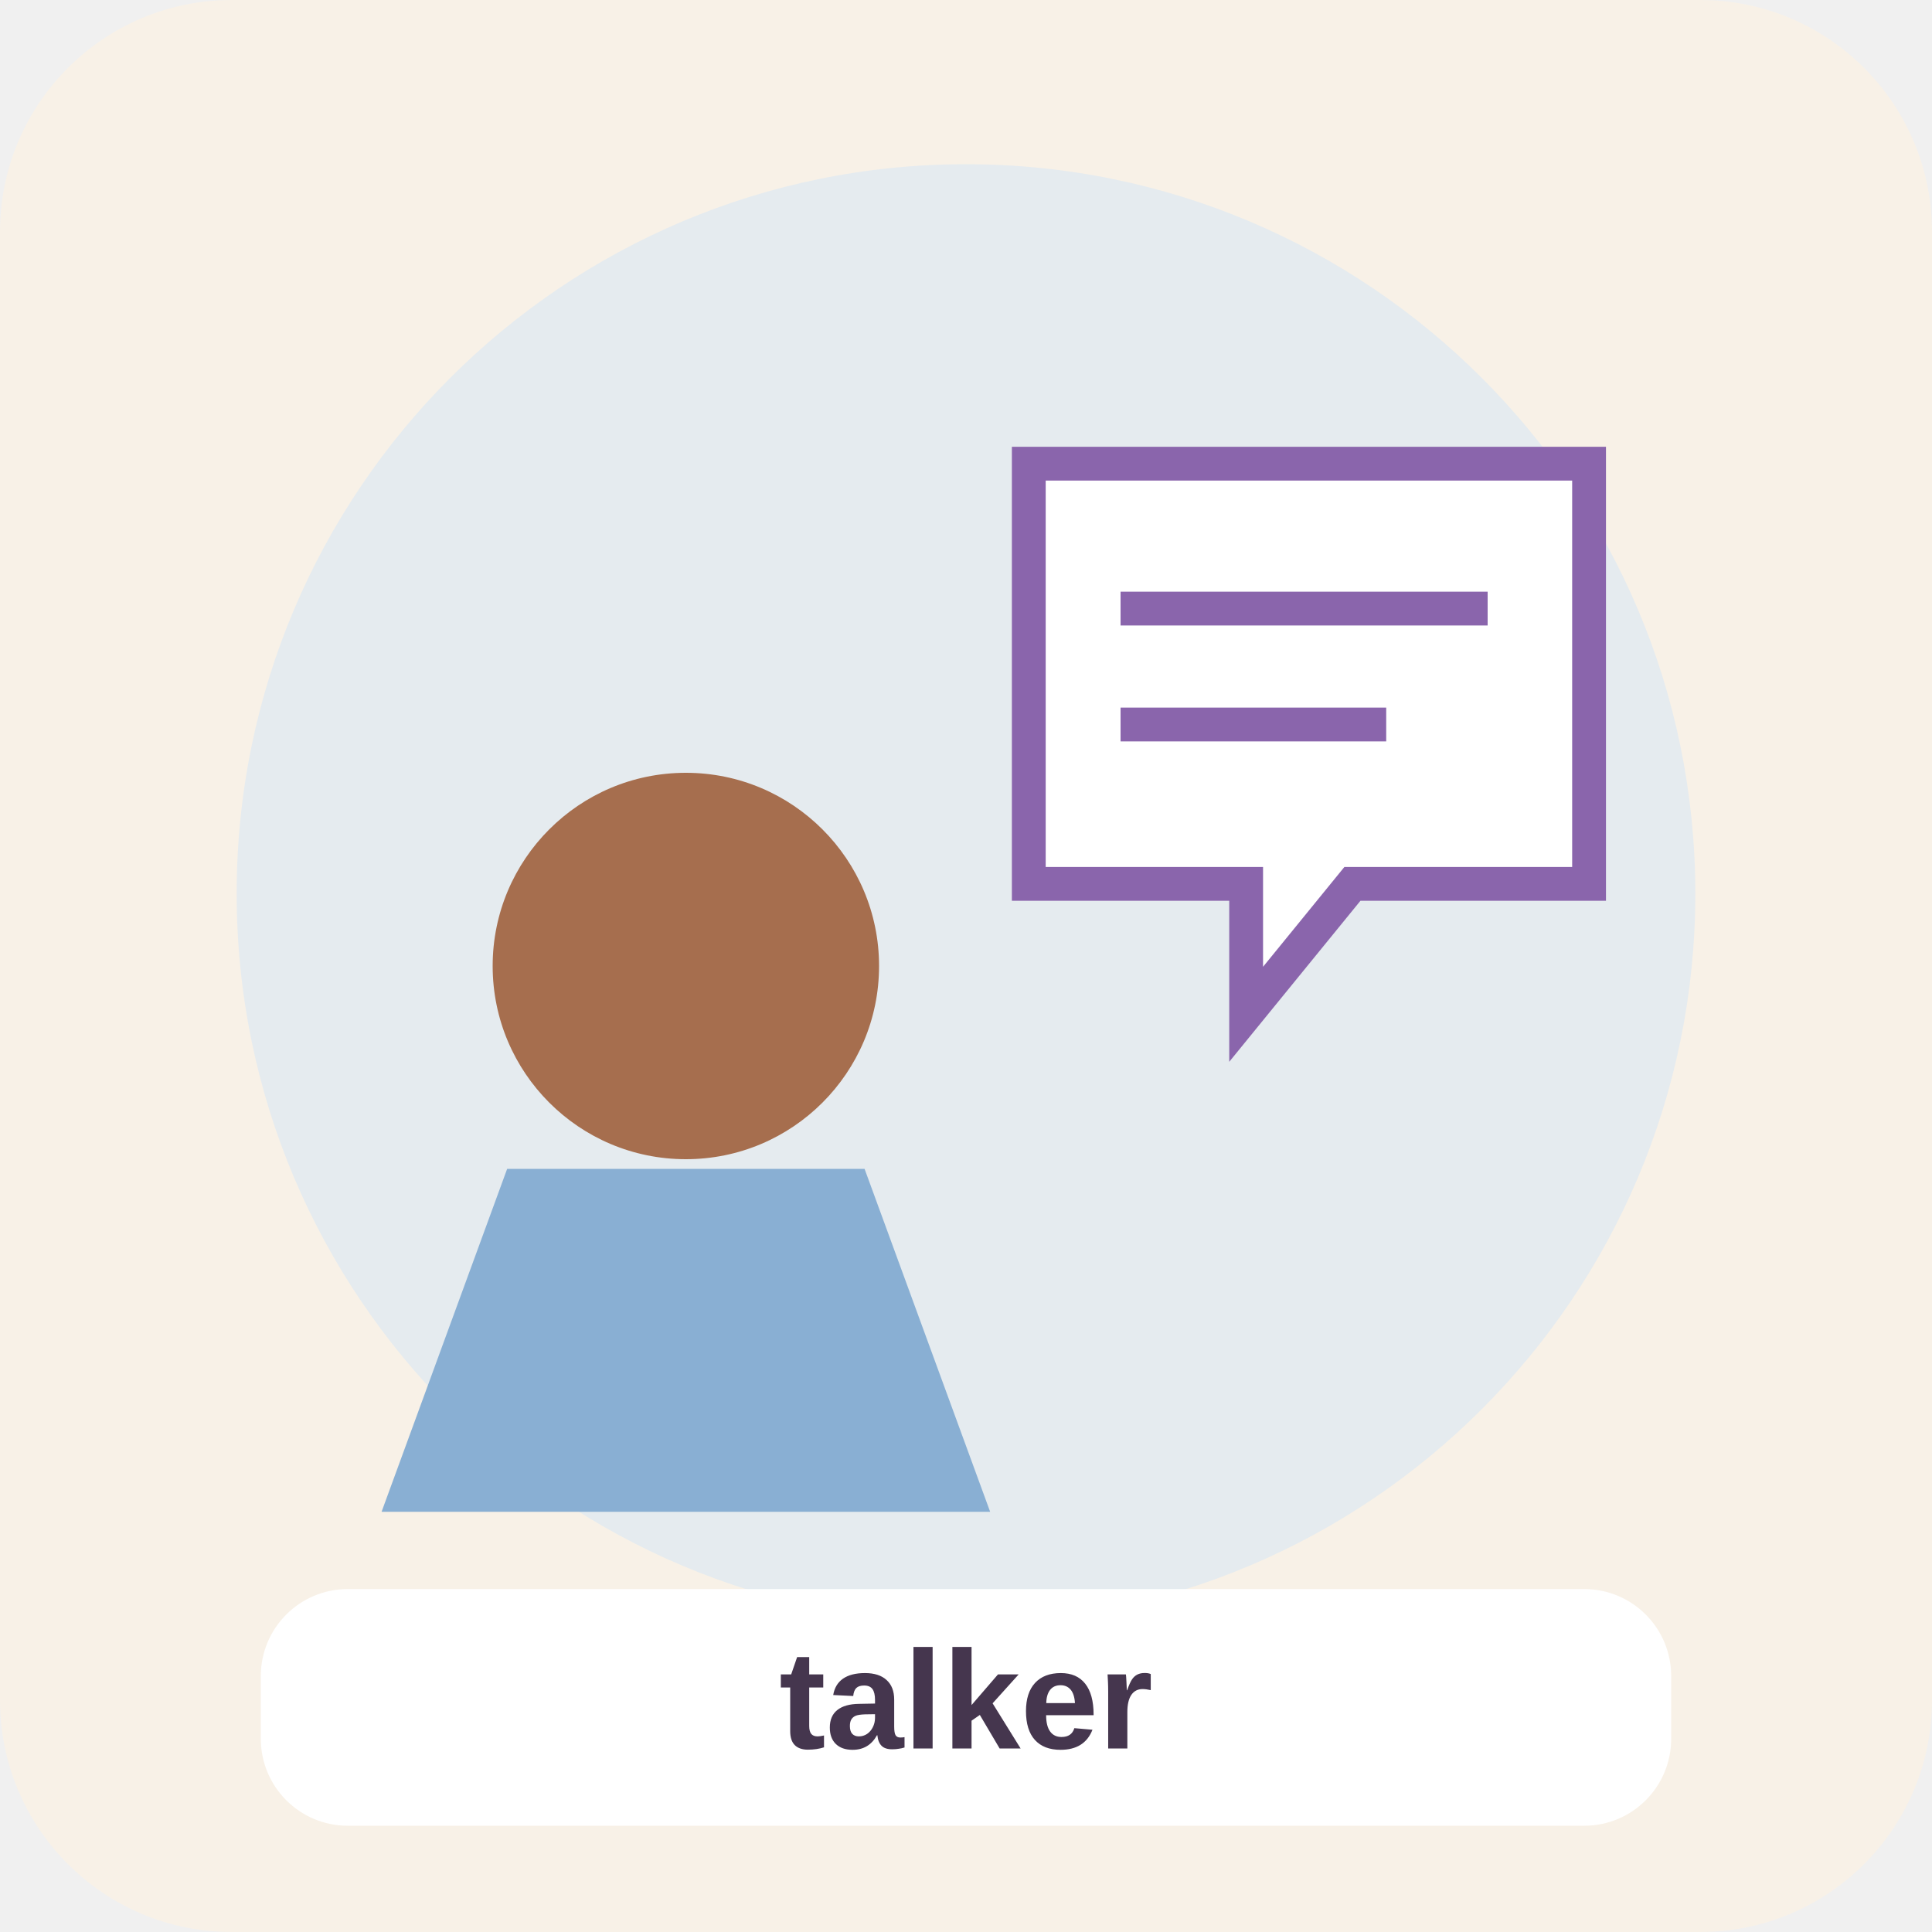
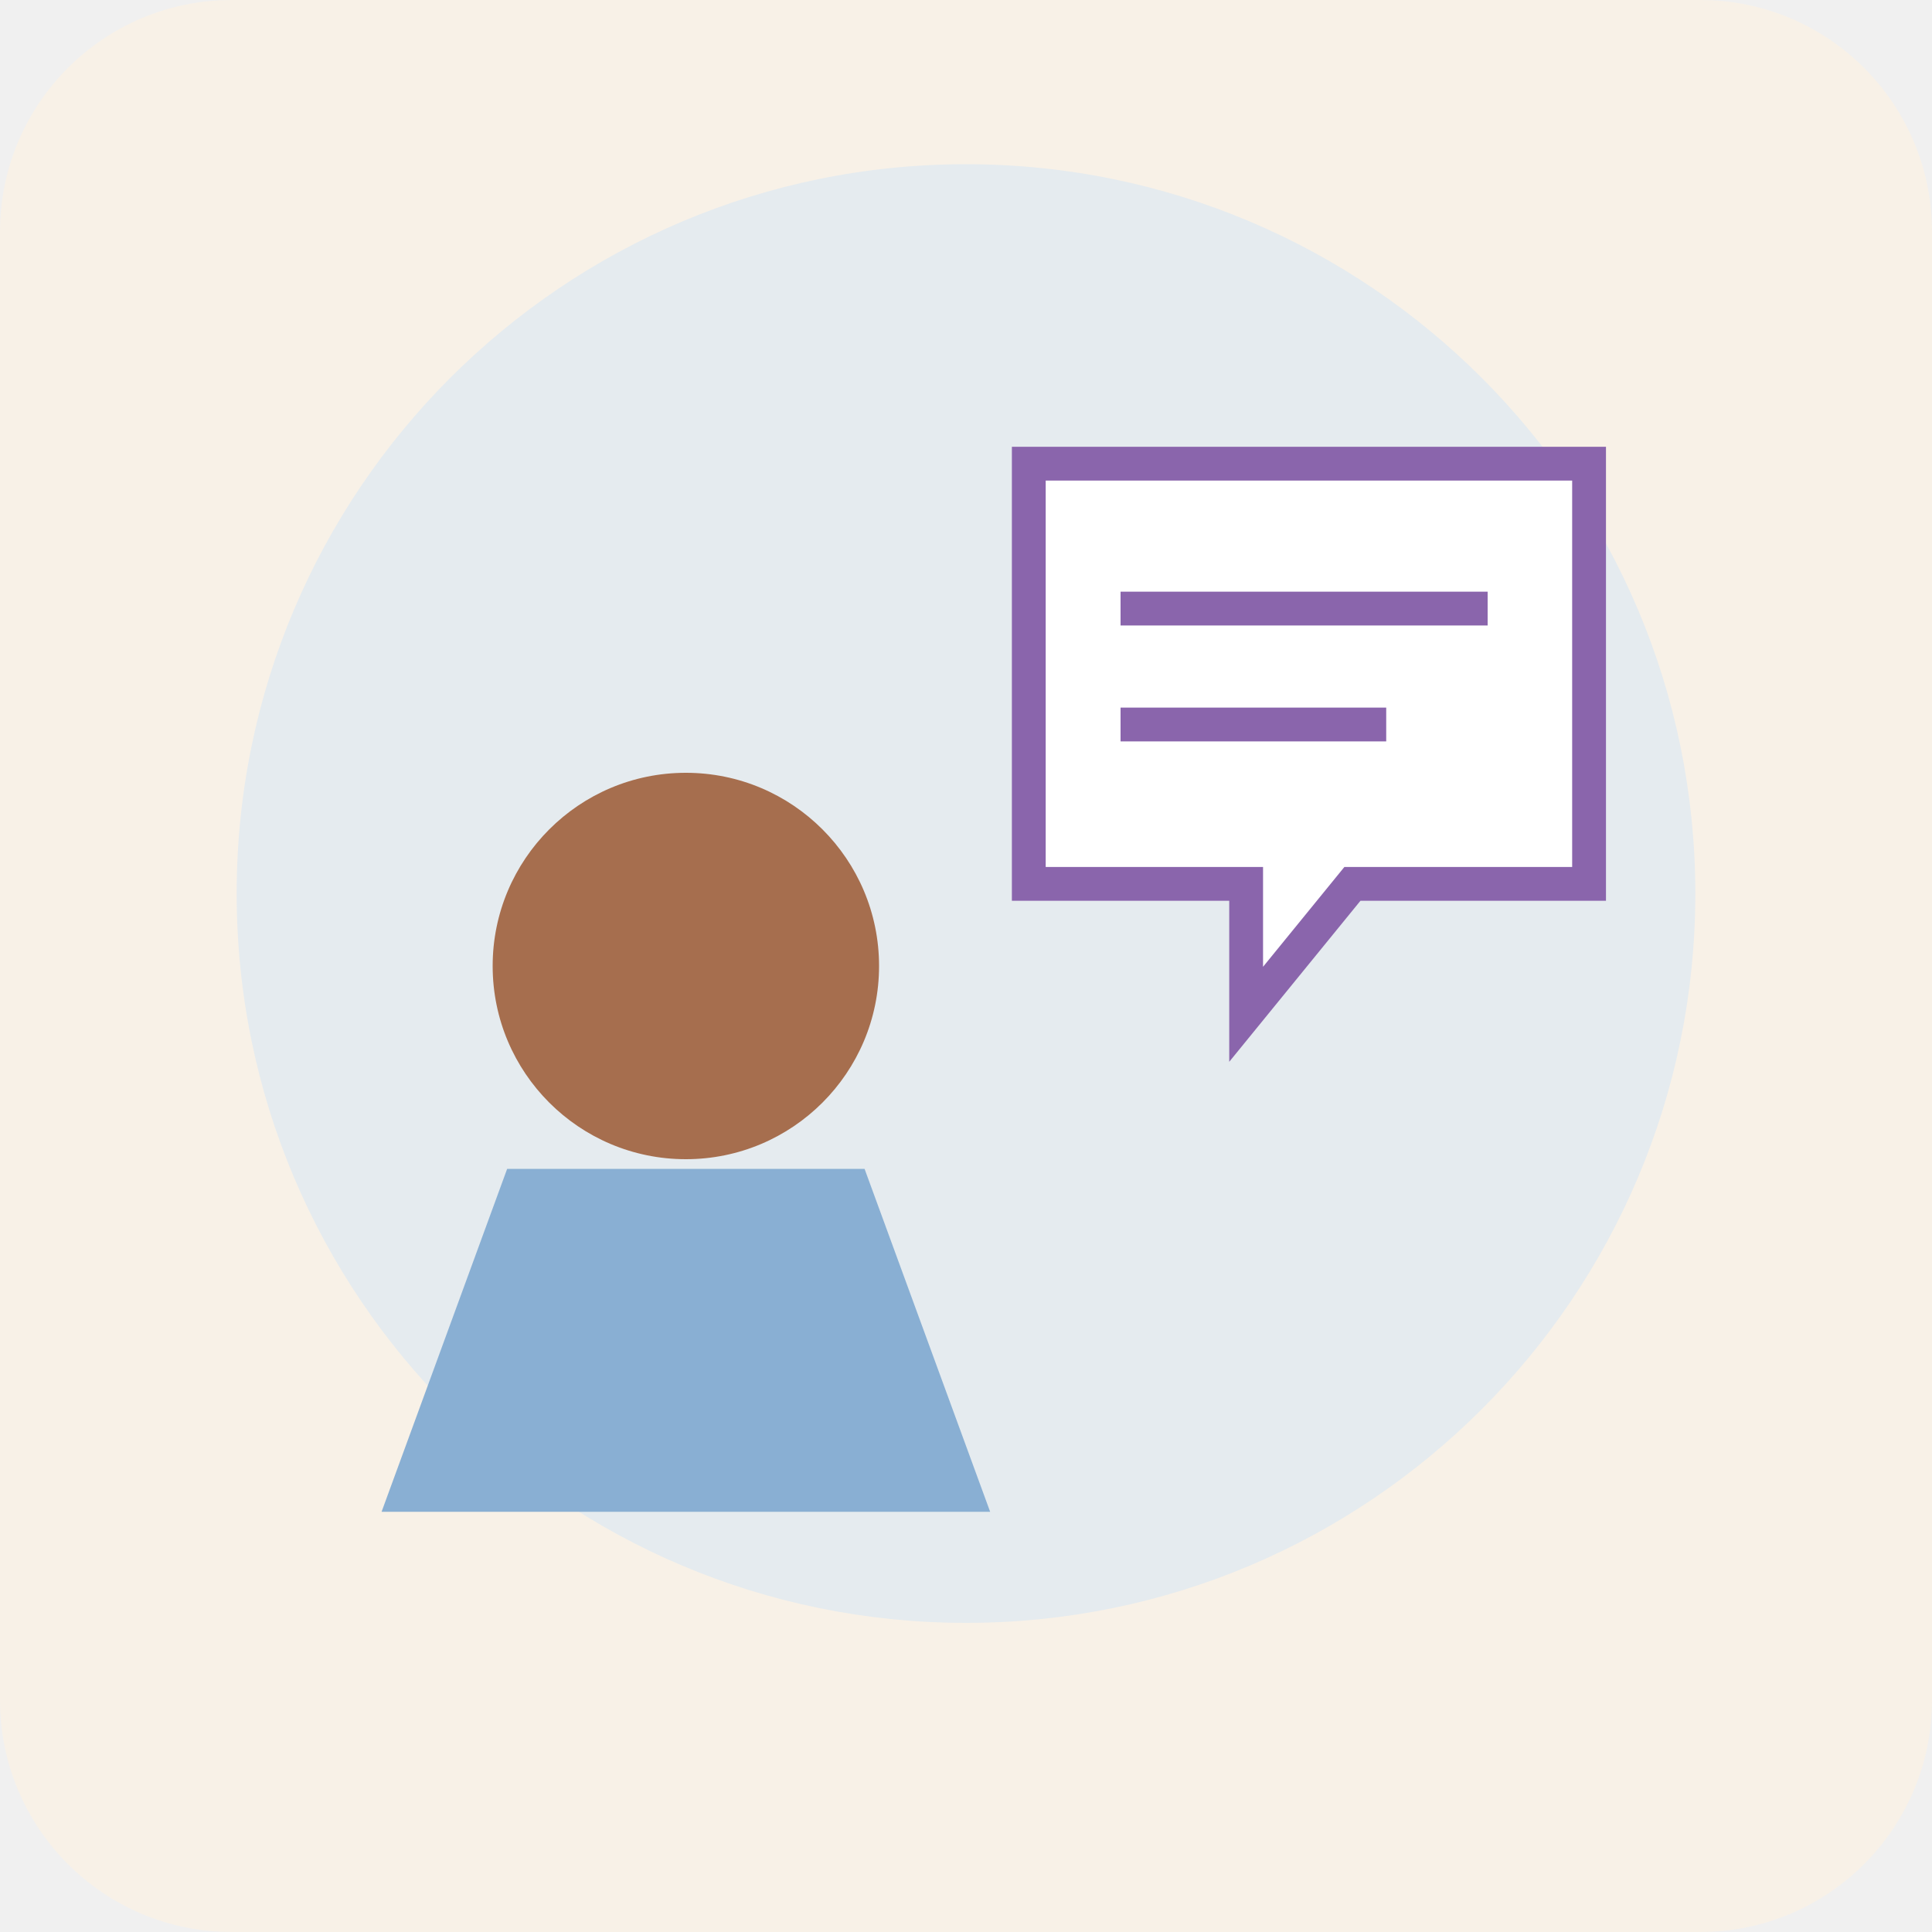
- <svg xmlns="http://www.w3.org/2000/svg" viewBox="0 0 400 400" role="img" aria-label="Illustration of talker">
+ <svg xmlns="http://www.w3.org/2000/svg" viewBox="0 0 400 400" role="img" aria-label="Study illustration">
  <rect width="400" height="400" rx="48" fill="#f8f1e7" />
  <circle cx="200" cy="185" r="151" fill="#e5ebef" />
  <circle cx="142" cy="200" r="40" fill="#a66e4e" />
  <path d="M105 242h74l26 71H79z" fill="#89afd3" />
  <path d="M213 96h116v87h-49l-22 27v-27h-45z" fill="#fff" stroke="#8a65ac" stroke-width="7" />
  <path d="M232 126h76m-76 24h55" stroke="#8a65ac" stroke-width="7" />
-   <rect x="54" y="329" width="292" height="49" rx="18" fill="#ffffff" />
-   <text x="200" y="362" font-family="Arial,sans-serif" font-size="29" text-anchor="middle" fill="#45364e" font-weight="bold">talker</text>
</svg>
